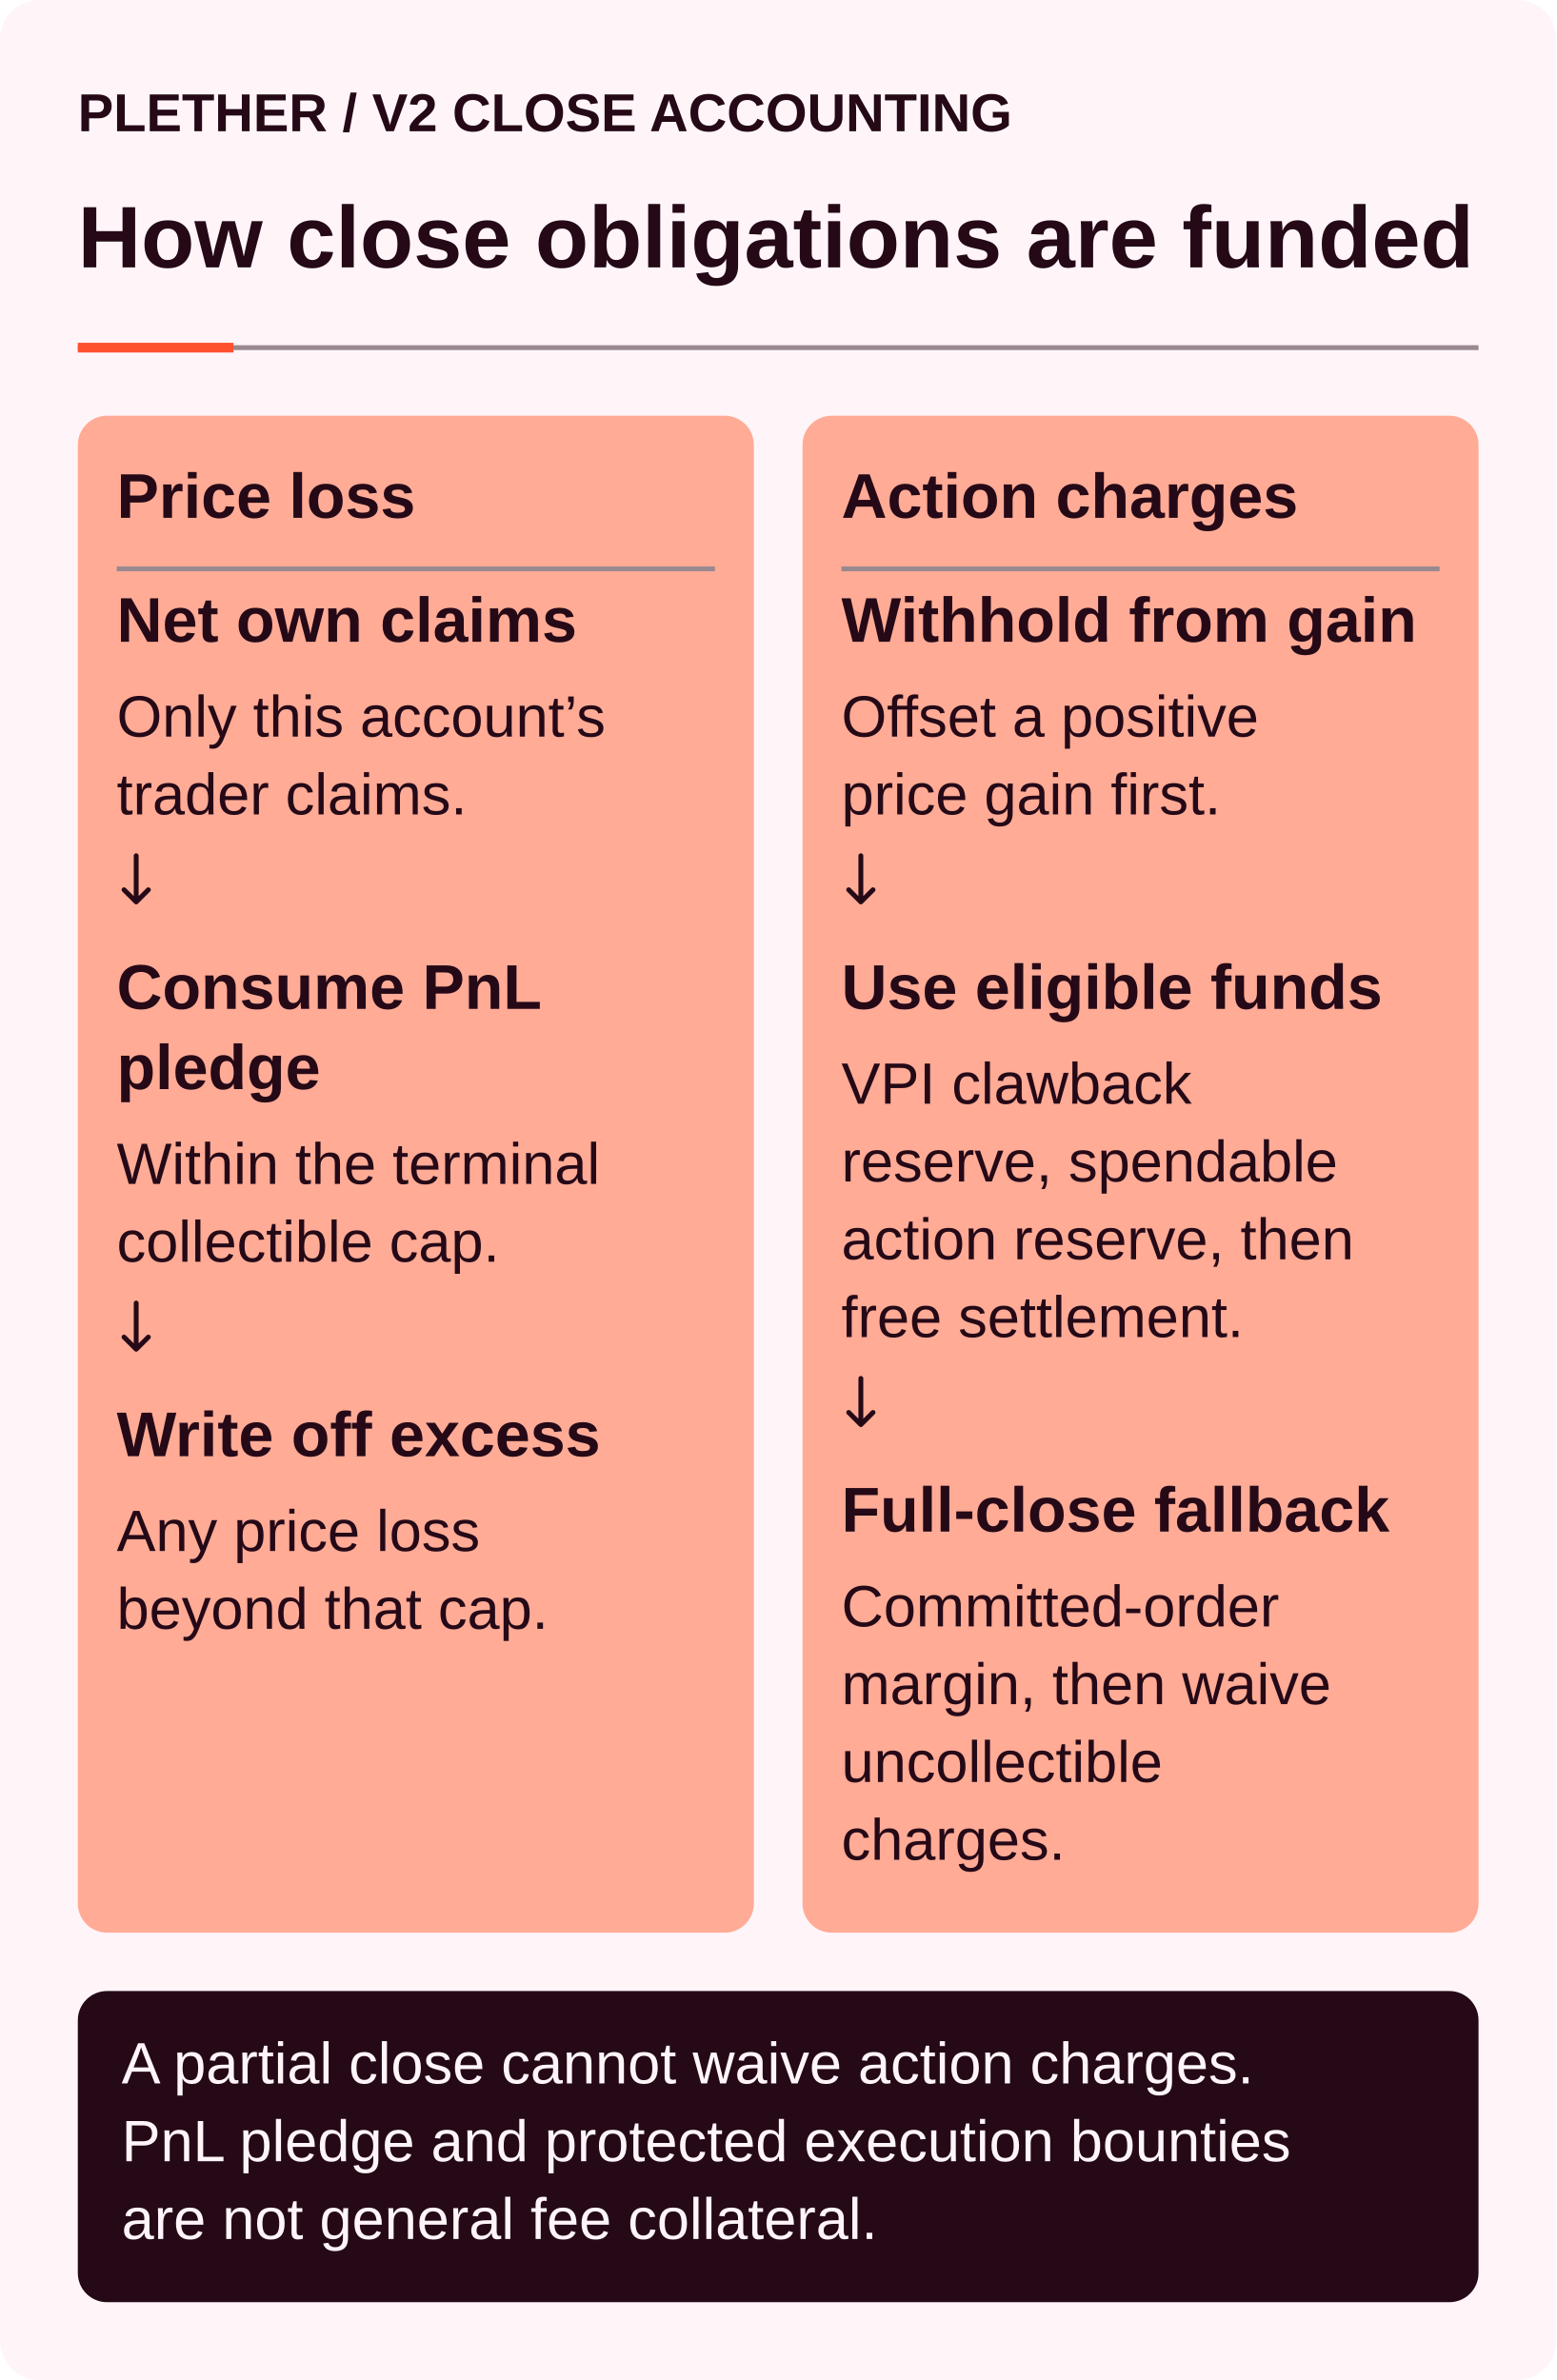
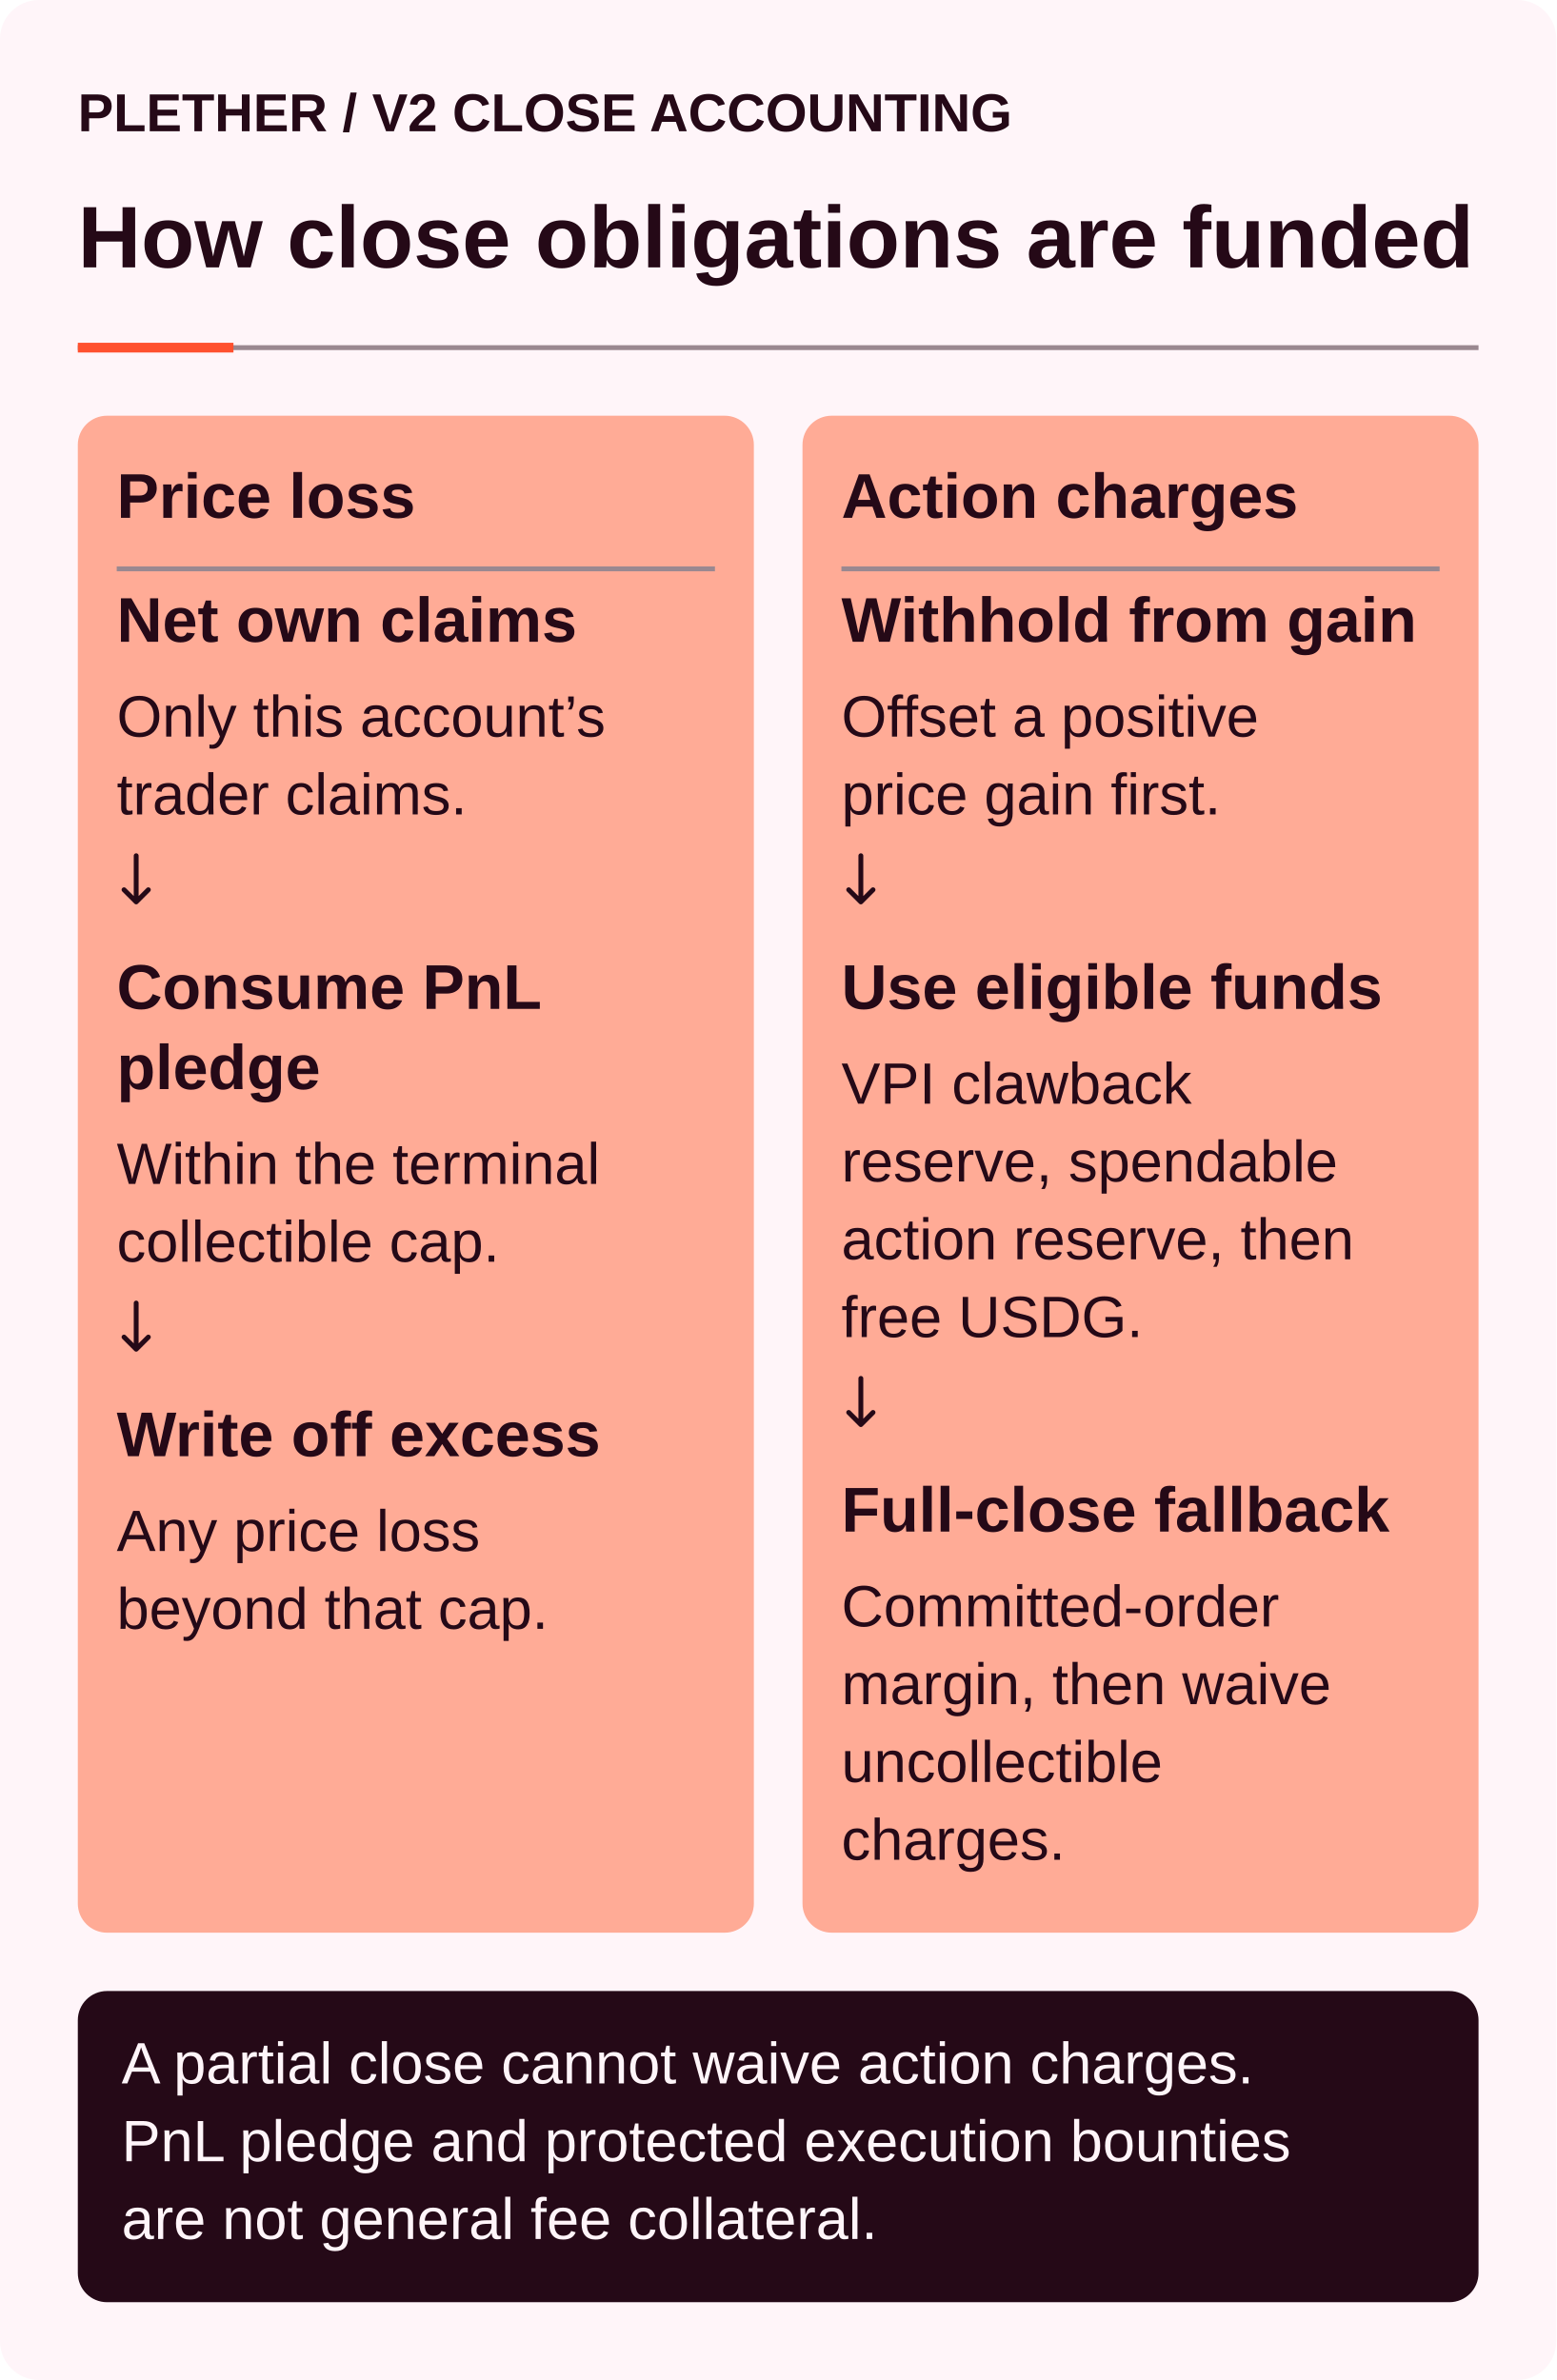
<svg xmlns="http://www.w3.org/2000/svg" width="640" height="979" viewBox="0 0 640 979" role="img" aria-labelledby="protocol-close-collection-order-title protocol-close-collection-order-desc" focusable="false">
  <style>text{font-family:Arial,Helvetica,sans-serif}</style>
  <rect width="640" height="979" rx="16" fill="#FFF5F9" />
  <text x="32" y="54" font-size="22" font-weight="700" fill="#250917" data-max-width="576">PLETHER / V2 CLOSE ACCOUNTING</text>
  <text x="32" y="110" font-size="36" font-weight="700" fill="#250917" data-max-width="576">How close obligations are funded</text>
  <path d="M32 143 L608 143" stroke="#9A8890" stroke-width="2" fill="none" />
  <path d="M32 143 h64" stroke="#FF512F" stroke-width="4" fill="none" />
  <rect x="32" y="171" width="278" height="624" rx="12" fill="#FFAB96" stroke="none" />
  <text x="48" y="213" font-size="26" font-weight="700" fill="#250917" data-max-width="246">Price loss</text>
  <path d="M48 234 L294 234" stroke="#9A8890" stroke-width="2" fill="none" />
  <text x="48" y="264" font-size="26" font-weight="700" fill="#250917" data-max-width="246">Net own claims</text>
  <text x="48" y="303" font-size="24" font-weight="400" fill="#250917" data-max-width="246">Only this account’s</text>
  <text x="48" y="335" font-size="24" font-weight="400" fill="#250917" data-max-width="246">trader claims.</text>
  <path d="M56 352 V371 m-5 -5 5 5 5 -5" stroke="#250917" stroke-width="2" stroke-linecap="round" stroke-linejoin="round" fill="none" />
  <text x="48" y="415" font-size="26" font-weight="700" fill="#250917" data-max-width="246">Consume PnL</text>
  <text x="48" y="448" font-size="26" font-weight="700" fill="#250917" data-max-width="246">pledge</text>
  <text x="48" y="487" font-size="24" font-weight="400" fill="#250917" data-max-width="246">Within the terminal</text>
  <text x="48" y="519" font-size="24" font-weight="400" fill="#250917" data-max-width="246">collectible cap.</text>
  <path d="M56 536 V555 m-5 -5 5 5 5 -5" stroke="#250917" stroke-width="2" stroke-linecap="round" stroke-linejoin="round" fill="none" />
  <text x="48" y="599" font-size="26" font-weight="700" fill="#250917" data-max-width="246">Write off excess</text>
  <text x="48" y="638" font-size="24" font-weight="400" fill="#250917" data-max-width="246">Any price loss</text>
  <text x="48" y="670" font-size="24" font-weight="400" fill="#250917" data-max-width="246">beyond that cap.</text>
  <rect x="330" y="171" width="278" height="624" rx="12" fill="#FFAB96" stroke="none" />
  <text x="346" y="213" font-size="26" font-weight="700" fill="#250917" data-max-width="246">Action charges</text>
  <path d="M346 234 L592 234" stroke="#9A8890" stroke-width="2" fill="none" />
  <text x="346" y="264" font-size="26" font-weight="700" fill="#250917" data-max-width="246">Withhold from gain</text>
  <text x="346" y="303" font-size="24" font-weight="400" fill="#250917" data-max-width="246">Offset a positive</text>
  <text x="346" y="335" font-size="24" font-weight="400" fill="#250917" data-max-width="246">price gain first.</text>
  <path d="M354 352 V371 m-5 -5 5 5 5 -5" stroke="#250917" stroke-width="2" stroke-linecap="round" stroke-linejoin="round" fill="none" />
  <text x="346" y="415" font-size="26" font-weight="700" fill="#250917" data-max-width="246">Use eligible funds</text>
  <text x="346" y="454" font-size="24" font-weight="400" fill="#250917" data-max-width="246">VPI clawback</text>
  <text x="346" y="486" font-size="24" font-weight="400" fill="#250917" data-max-width="246">reserve, spendable</text>
  <text x="346" y="518" font-size="24" font-weight="400" fill="#250917" data-max-width="246">action reserve, then</text>
-   <text x="346" y="550" font-size="24" font-weight="400" fill="#250917" data-max-width="246">free settlement.</text>
+   <text x="346" y="550" font-size="24" font-weight="400" fill="#250917" data-max-width="246">free USDG.</text>
  <path d="M354 567 V586 m-5 -5 5 5 5 -5" stroke="#250917" stroke-width="2" stroke-linecap="round" stroke-linejoin="round" fill="none" />
  <text x="346" y="630" font-size="26" font-weight="700" fill="#250917" data-max-width="246">Full-close fallback</text>
  <text x="346" y="669" font-size="24" font-weight="400" fill="#250917" data-max-width="246">Committed-order</text>
  <text x="346" y="701" font-size="24" font-weight="400" fill="#250917" data-max-width="246">margin, then waive</text>
  <text x="346" y="733" font-size="24" font-weight="400" fill="#250917" data-max-width="246">uncollectible</text>
  <text x="346" y="765" font-size="24" font-weight="400" fill="#250917" data-max-width="246">charges.</text>
  <rect x="32" y="819" width="576" height="128" rx="12" fill="#250917" stroke="none" />
  <text x="50" y="857" font-size="24" font-weight="400" fill="#FFF5F9" data-max-width="540">A partial close cannot waive action charges.</text>
  <text x="50" y="889" font-size="24" font-weight="400" fill="#FFF5F9" data-max-width="540">PnL pledge and protected execution bounties</text>
  <text x="50" y="921" font-size="24" font-weight="400" fill="#FFF5F9" data-max-width="540">are not general fee collateral.</text>
</svg>
